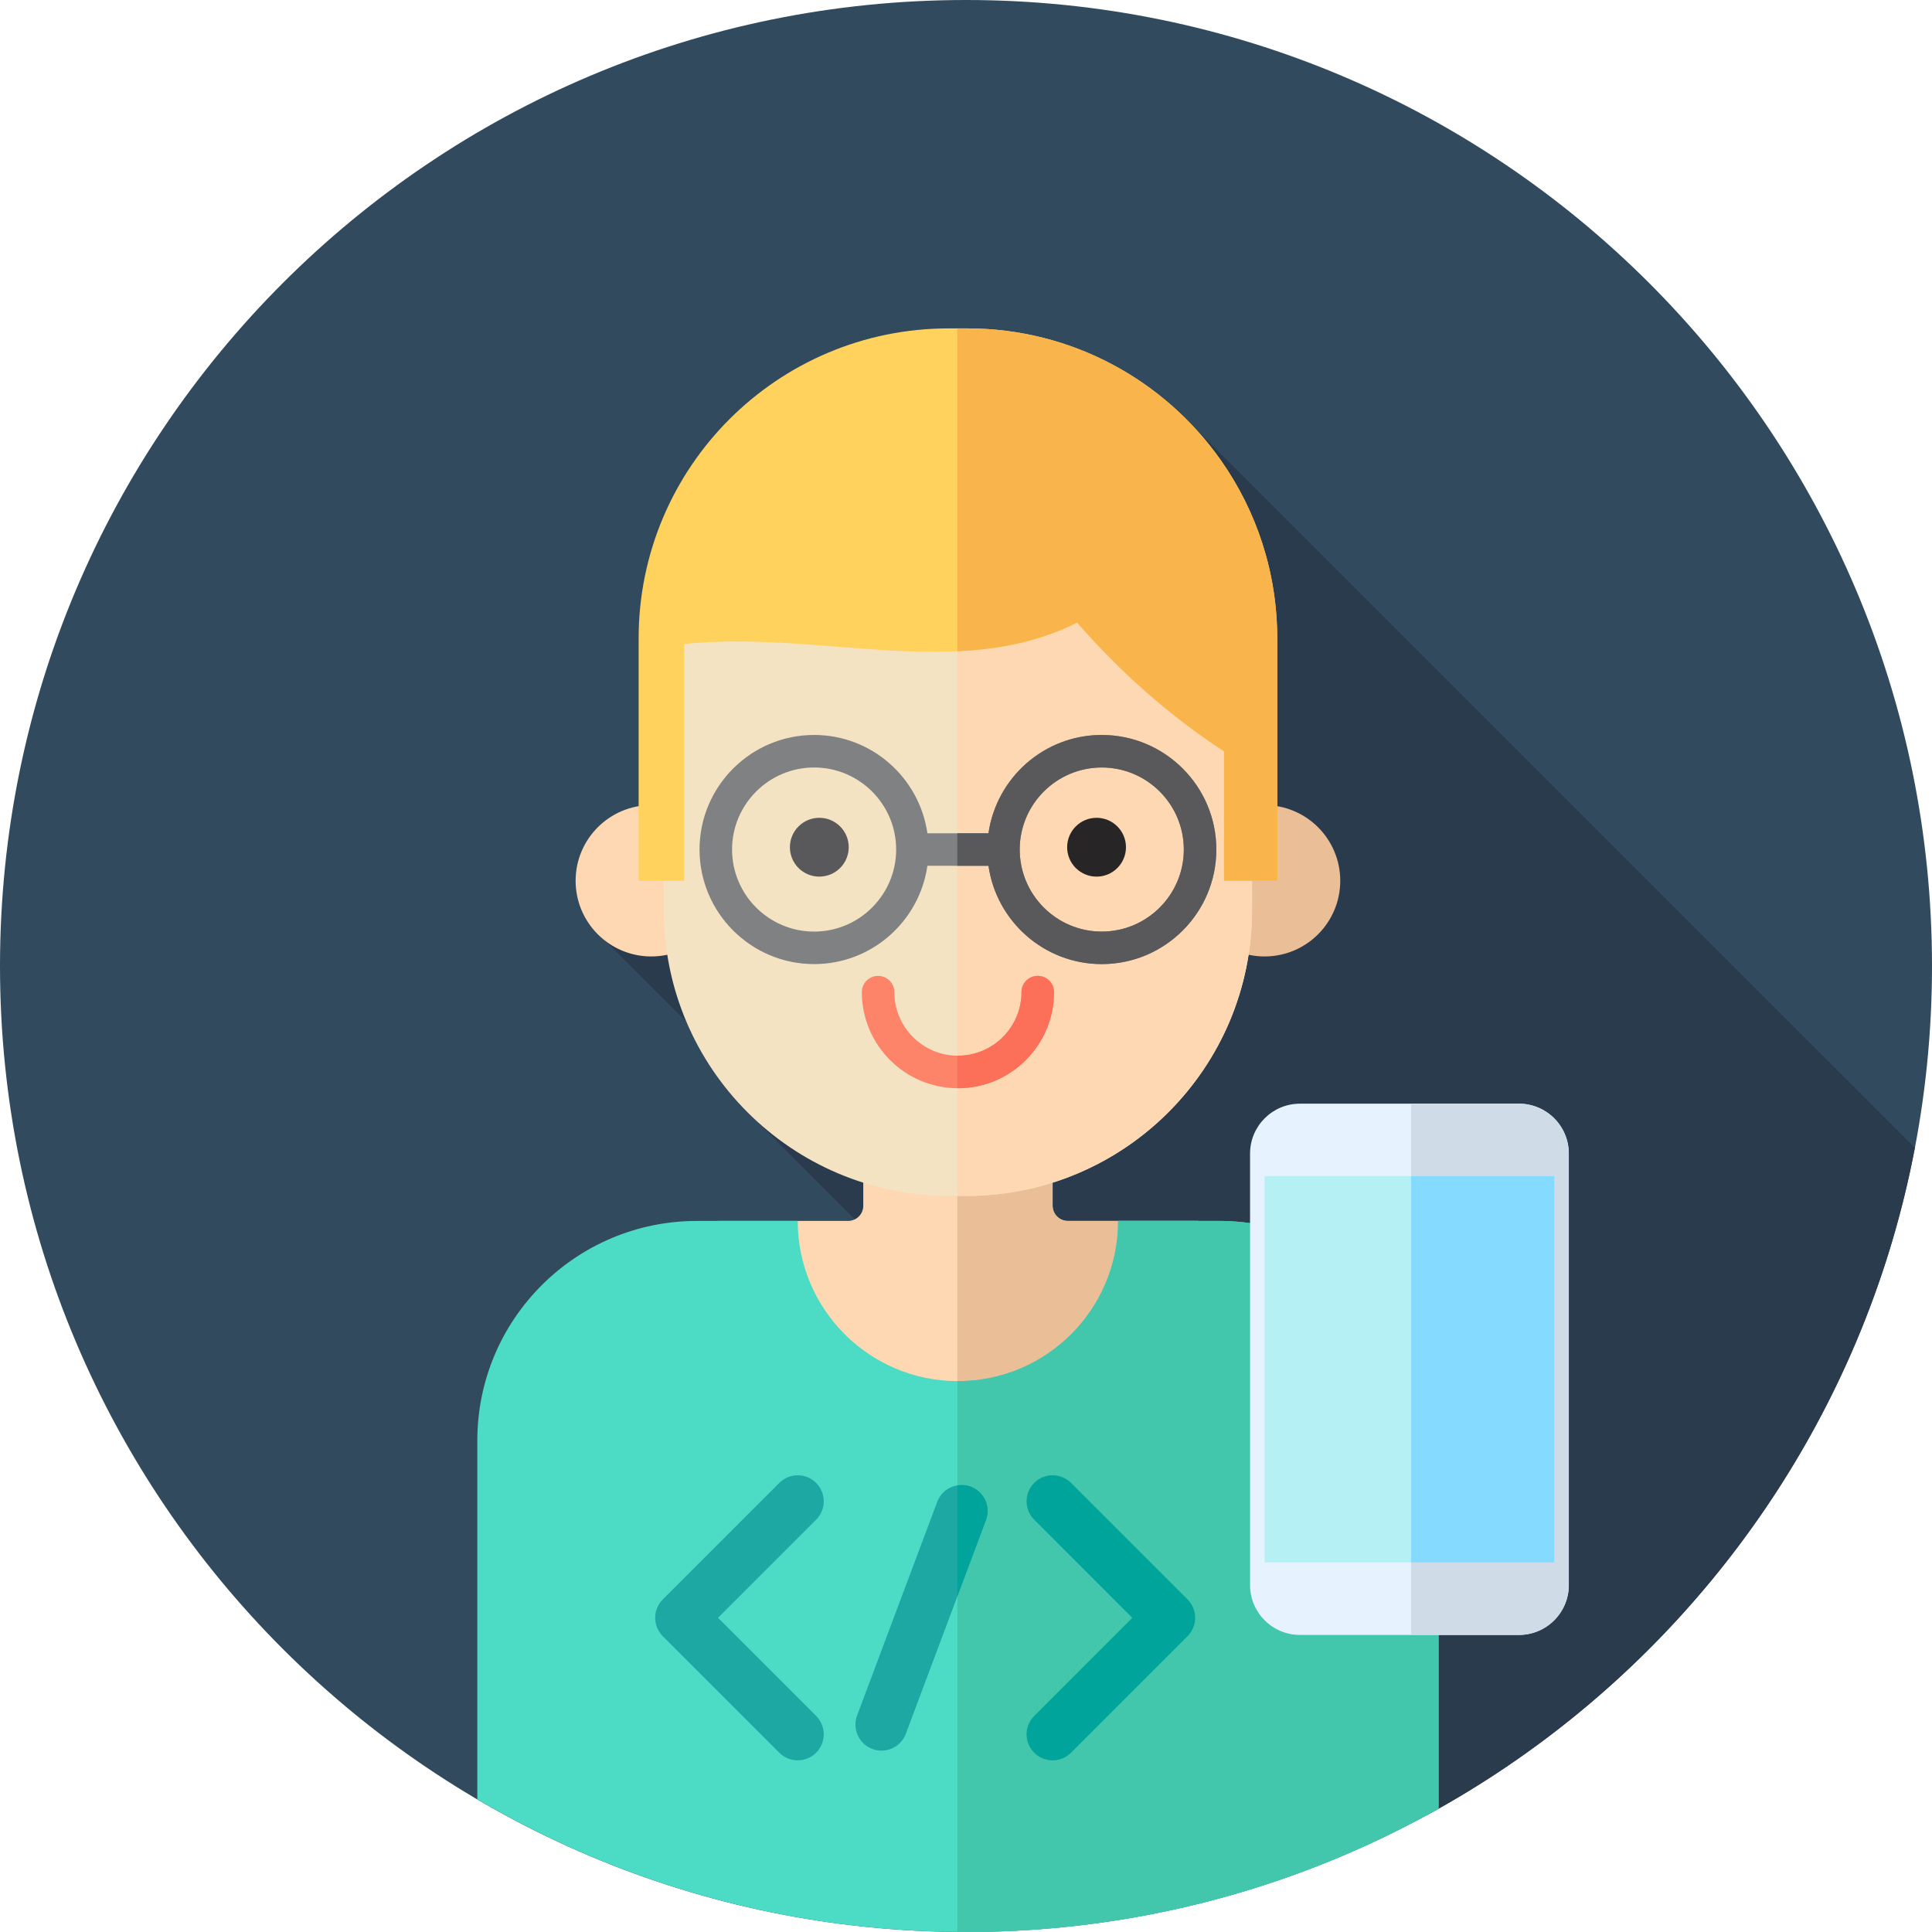
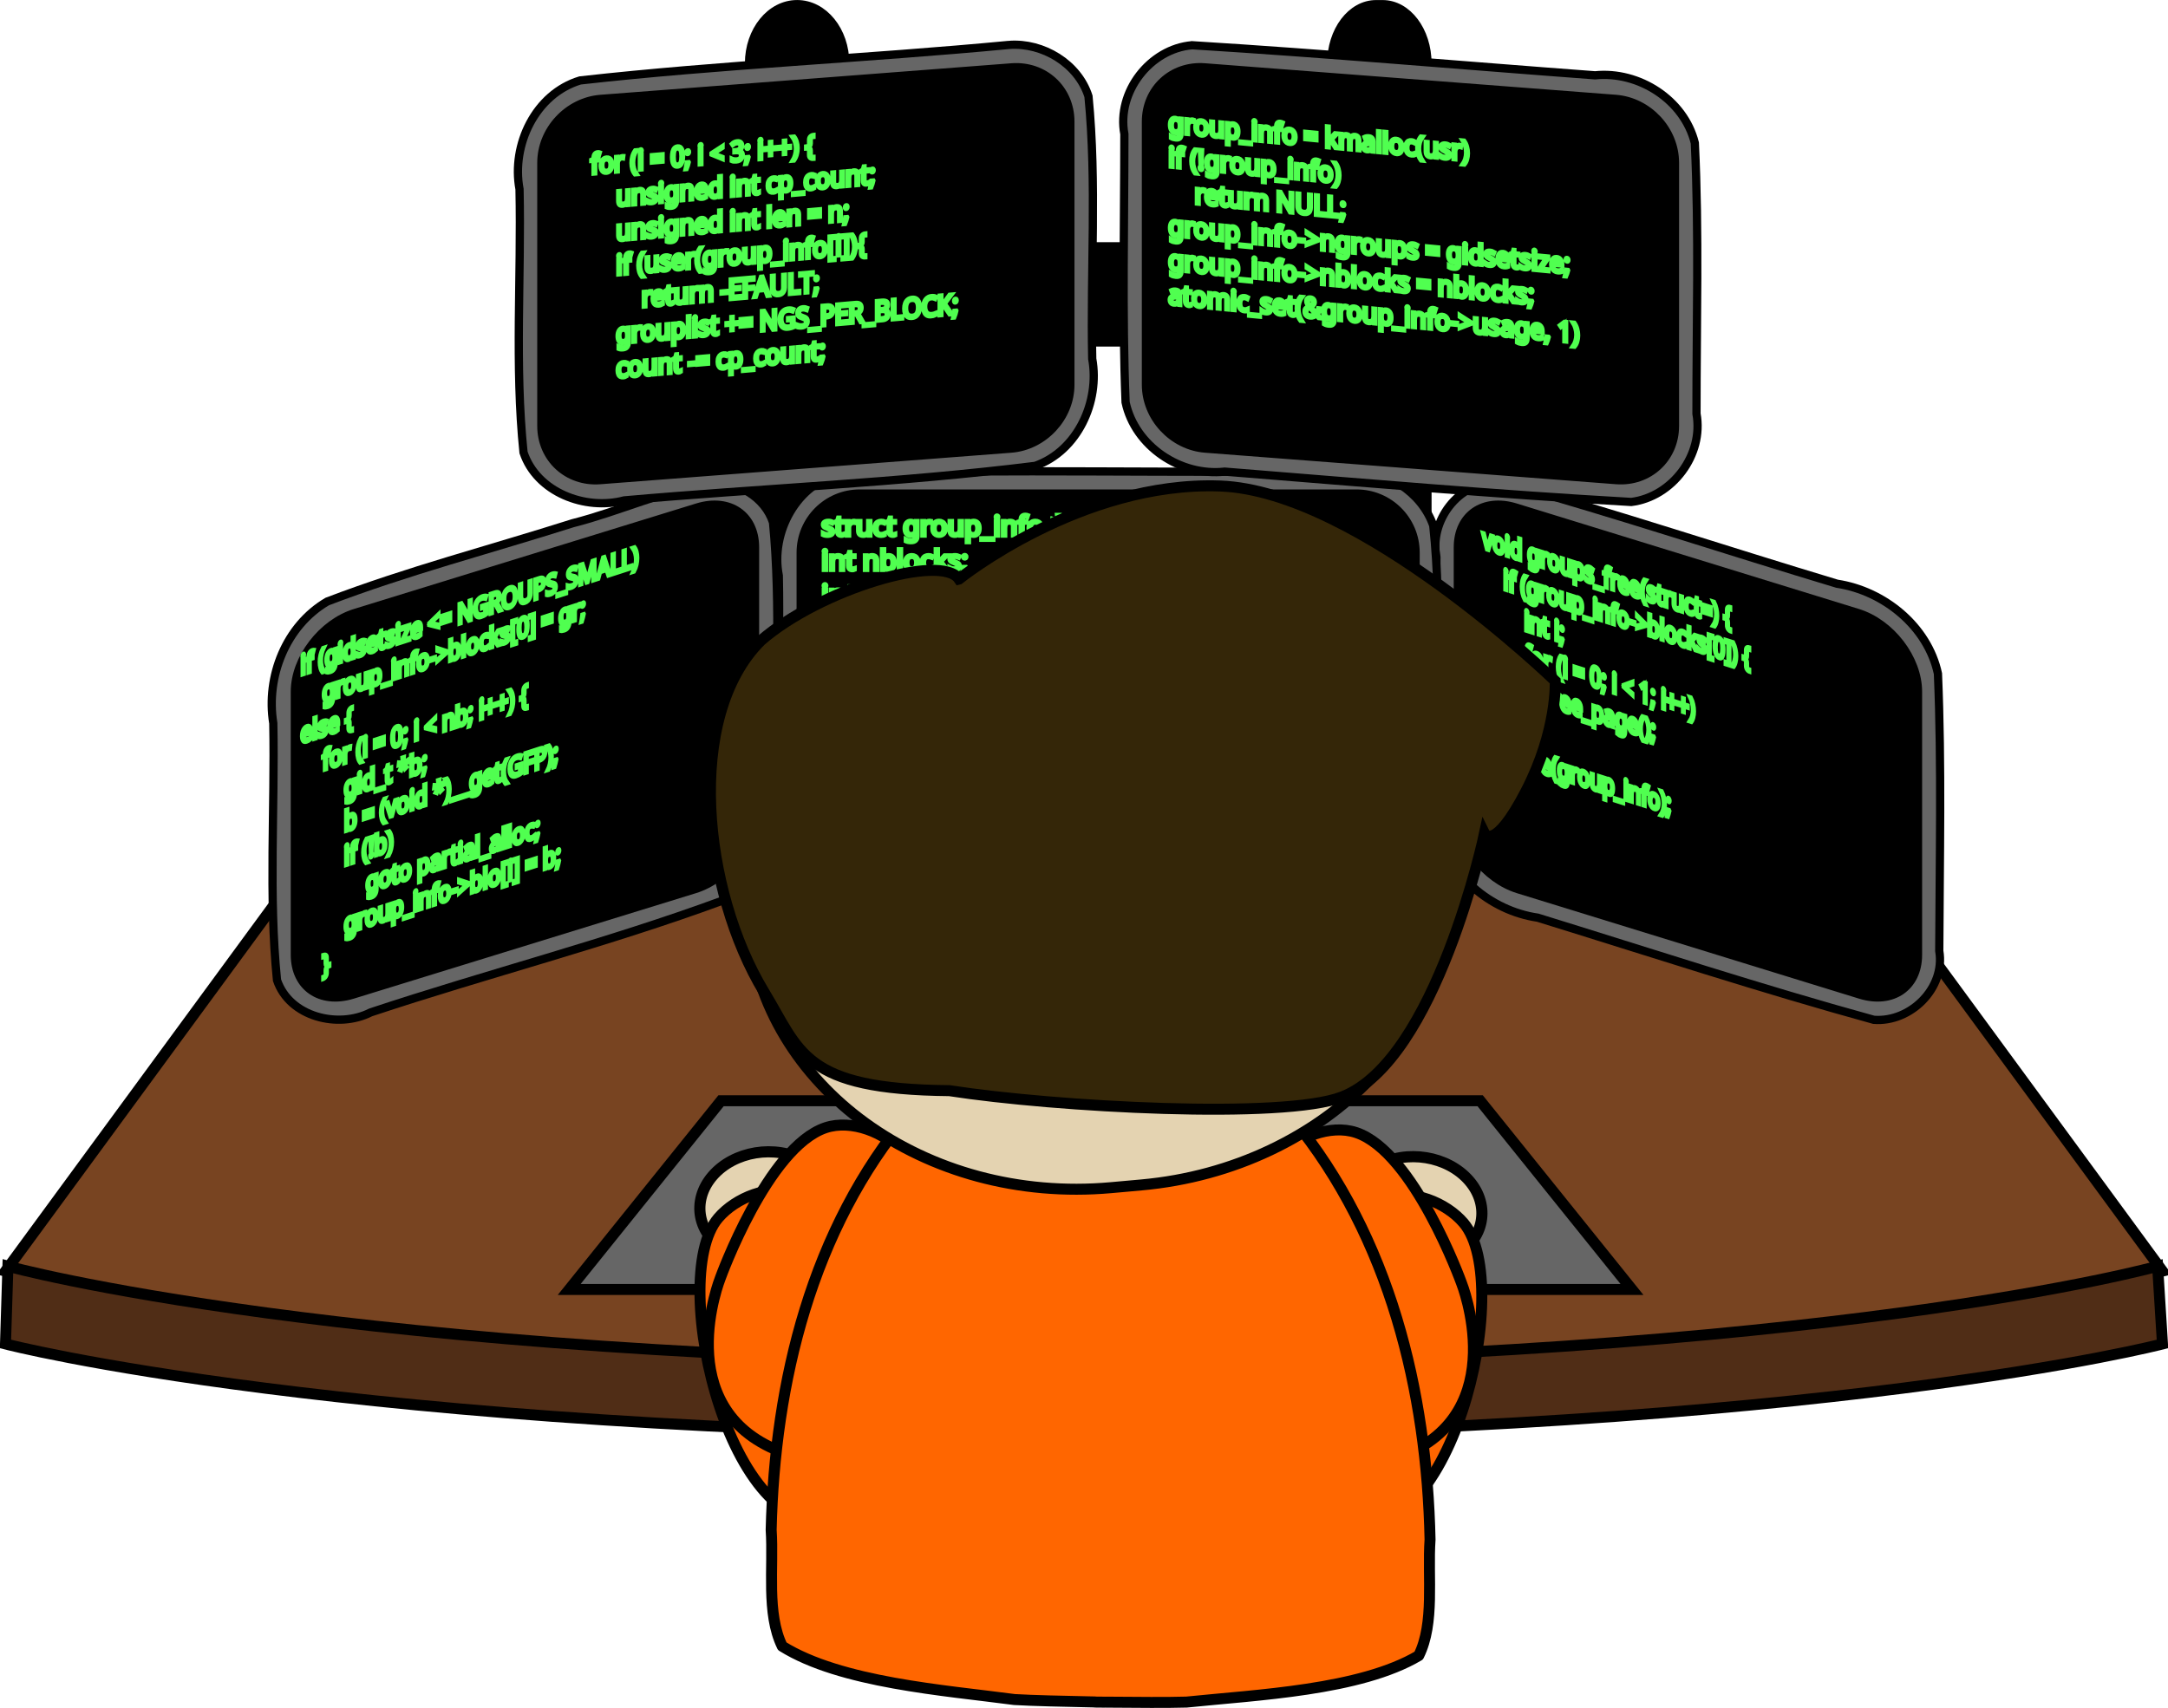
- <svg xmlns="http://www.w3.org/2000/svg" version="1.1" id="Layer_1" x="0px" y="0px" viewBox="0 0 512 512" style="enable-background:new 0 0 512 512;" xml:space="preserve">
-   <circle style="fill:#324A5E;" cx="256" cy="256" r="256" />
-   <path style="fill:#2B3B4E;" d="M507.452,304.18L315.077,111.802L195.044,215.28l-38.36,30.306l43.458,43.458l-4.218,3.444  l63.702,63.702l118.4,124.912C444.302,445.099,492.885,380.668,507.452,304.18z" />
-   <path style="fill:#FED8B2;" d="M278.952,319.538v-27.822h-50.176v27.822c0,2.22-1.8,4.02-4.02,4.02H190.18v96.011H317.55v-96.011  h-34.576C280.752,323.558,278.952,321.758,278.952,319.538z" />
-   <path style="fill:#EABE96;" d="M317.549,323.558h-34.576c-2.22,0-4.02-1.8-4.02-4.02v-27.822h-25.248v127.853h63.847v-96.011  H317.549z" />
-   <circle style="fill:#FED8B2;" cx="172.597" cy="233.417" r="20.052" />
-   <circle style="fill:#EABE96;" cx="335.127" cy="233.417" r="20.052" />
-   <path style="fill:#F4E3C3;" d="M256.122,316.926h-4.518c-41.796,0-75.678-33.882-75.678-75.678v-69.096  c0-41.796,33.882-75.678,75.678-75.678h4.518c41.796,0,75.678,33.882,75.678,75.678v69.096  C331.8,283.045,297.918,316.926,256.122,316.926z" />
-   <path style="fill:#FED8B2;" d="M256.122,96.475h-2.42v220.451h2.42c41.796,0,75.678-33.882,75.678-75.678v-69.096  C331.8,130.357,297.918,96.475,256.122,96.475z" />
-   <path style="fill:#FFD15D;" d="M323.593,122.051c-14.862-21.171-39.445-35.023-67.277-35.023h-4.906  c-45.378,0-82.165,36.786-82.165,82.165v6.354v57.877h12.062v-41.762c-0.002,0-0.005-20.994-0.007-20.994  c36.605-3.718,72.597,10.095,104.145-5.677c11.352,13.036,24.462,24.678,38.934,34.121v34.311h14.102v-43.268v-20.963  C338.48,151.645,332.964,135.397,323.593,122.051z" />
-   <path style="fill:#F9B54C;" d="M323.593,122.049c-14.862-21.171-39.445-35.023-67.277-35.023h-2.613v85.561  c10.955-0.515,21.58-2.517,31.742-7.597c11.352,13.036,24.462,24.678,38.934,34.121v34.311h14.102v-43.268v-20.963  C338.48,151.645,332.964,135.397,323.593,122.049z" />
-   <circle style="fill:#59595B;" cx="217.126" cy="224.521" r="7.794" />
-   <circle style="fill:#272525;" cx="290.599" cy="224.521" r="7.794" />
-   <path style="fill:#FD8469;" d="M253.862,288.39c-14.043,0-25.464-11.423-25.464-25.464c0-2.381,1.929-4.31,4.31-4.31  s4.31,1.929,4.31,4.31c0,9.288,7.558,16.844,16.844,16.844c9.287,0,16.844-7.558,16.844-16.844c0-2.381,1.929-4.31,4.31-4.31  s4.31,1.929,4.31,4.31C279.328,276.968,267.905,288.39,253.862,288.39z" />
-   <path style="fill:#FC6F58;" d="M275.018,258.617c-2.381,0-4.31,1.929-4.31,4.31c0,9.288-7.558,16.844-16.844,16.844  c-0.053,0-0.107-0.007-0.16-0.009v8.62c0.053,0,0.105,0.009,0.16,0.009c14.043,0,25.464-11.423,25.464-25.464  C279.328,260.546,277.399,258.617,275.018,258.617z" />
-   <path style="fill:#4CDBC4;" d="M323.017,323.558H296.32c0,23.449-19.01,42.456-42.456,42.456s-42.456-19.01-42.456-42.456h-26.696  c-32.153,0-58.218,26.065-58.218,58.218v95.075C164.486,499.181,208.743,512,256,512c45.496,0,88.211-11.883,125.235-32.692v-97.532  C381.235,349.624,355.169,323.558,323.017,323.558z" />
-   <path style="fill:#42C6AC;" d="M323.017,323.558H296.32c0,23.449-19.01,42.456-42.456,42.456c-0.053,0-0.107-0.003-0.16-0.003  V511.96c0.767,0.007,1.529,0.04,2.298,0.04c45.496,0,88.211-11.883,125.235-32.692v-97.532  C381.235,349.624,355.169,323.558,323.017,323.558z" />
-   <path style="fill:#E6F3FF;" d="M402.525,433.274h-58.02c-7.304,0-13.226-5.922-13.226-13.226V305.712  c0-7.304,5.922-13.226,13.226-13.226h58.021c7.304,0,13.226,5.922,13.226,13.226v114.336  C415.751,427.354,409.829,433.274,402.525,433.274z" />
-   <path style="fill:#CFDBE6;" d="M402.525,292.49h-28.581v140.786h28.581c7.304,0,13.226-5.922,13.226-13.226V305.714  C415.751,298.41,409.829,292.49,402.525,292.49z" />
-   <rect x="335.127" y="311.682" style="fill:#B5F1F4;" width="76.791" height="102.383" />
-   <rect x="373.95" y="311.682" style="fill:#84DBFF;" width="37.96" height="102.383" />
-   <path style="fill:#808183;" d="M291.978,194.772c-15.276,0-27.915,11.348-30.02,26.052H245.77  c-2.103-14.703-14.746-26.052-30.022-26.052c-16.743,0-30.363,13.619-30.363,30.361s13.621,30.363,30.363,30.363  c15.276,0,27.917-11.35,30.022-26.053h16.187c2.103,14.703,14.745,26.053,30.02,26.053c16.743,0,30.363-13.621,30.363-30.363  S308.72,194.772,291.978,194.772z M215.749,246.879c-11.99,0-21.744-9.754-21.744-21.744c0-11.988,9.754-21.742,21.744-21.742  c11.99,0,21.744,9.754,21.744,21.742C237.492,237.125,227.738,246.879,215.749,246.879z M291.978,246.879  c-11.988,0-21.742-9.754-21.742-21.744c0-11.988,9.754-21.742,21.742-21.742c11.99,0,21.744,9.754,21.744,21.742  C313.722,237.125,303.968,246.879,291.978,246.879z" />
-   <path style="fill:#59595B;" d="M291.978,194.772c-15.276,0-27.915,11.348-30.02,26.052h-8.254v8.62h8.254  c2.103,14.703,14.745,26.053,30.02,26.053c16.743,0,30.363-13.621,30.363-30.363S308.72,194.772,291.978,194.772z M291.978,246.879  c-11.988,0-21.742-9.754-21.742-21.744c0-11.988,9.754-21.742,21.742-21.742c11.99,0,21.744,9.754,21.744,21.742  C313.722,237.125,303.968,246.879,291.978,246.879z" />
-   <path style="fill:#00A49A;" d="M278.952,466.51c-1.764,0-3.529-0.674-4.875-2.02c-2.694-2.693-2.694-7.059,0-9.75l26-26.003  l-26-26.002c-2.694-2.693-2.694-7.059,0-9.75c2.691-2.694,7.061-2.694,9.75,0l30.877,30.877c2.694,2.693,2.694,7.059,0,9.75  l-30.877,30.879C282.483,465.837,280.716,466.51,278.952,466.51z" />
-   <g>
-     <path style="fill:#1EA8A4;" d="M211.406,466.51c-1.764,0-3.531-0.674-4.875-2.02l-30.879-30.879   c-1.293-1.293-2.02-3.048-2.02-4.875c0-1.827,0.727-3.582,2.02-4.875l30.879-30.877c2.691-2.694,7.061-2.694,9.75,0   c2.694,2.693,2.694,7.059,0,9.75l-26.002,26.002l26.002,26.003c2.694,2.693,2.694,7.059,0,9.75   C214.937,465.837,213.171,466.51,211.406,466.51z" />
-     <path style="fill:#1EA8A4;" d="M233.598,463.934c-0.805,0-1.62-0.141-2.419-0.441c-3.565-1.336-5.373-5.311-4.036-8.876   l21.226-56.601c1.334-3.565,5.31-5.375,8.876-4.036c3.565,1.336,5.373,5.311,4.036,8.876l-21.226,56.601   C239.02,462.226,236.392,463.934,233.598,463.934z" />
+ <svg xmlns="http://www.w3.org/2000/svg" id="svg38959" viewBox="0 0 793.43 625.2" version="1.1">
+   <g id="layer1" transform="translate(161.45 -198.24)">
+     <g id="g96187" style="stroke:#000000;stroke-width:4" transform="matrix(1.0055 0 0 1.0055 288.6 905.05)">
+       <path id="path96179" style="stroke:#000000;stroke-width:4;fill:#784421" d="m-328.88-399.33-116.7 159.14s122.01 31.828 392.54 33.596c270.53-1.768 392.54-33.596 392.54-33.596l-116.71-159.14z" />
+       <path id="path96184" style="stroke:#000000;stroke-width:4;fill:#502d16" d="m339.49-213.67s-122.01 31.828-392.54 33.596c-270.53-1.768-392.54-33.596-392.54-33.596l0.884-28.291s121.12 33.596 391.66 35.364c270.53-1.768 390.77-35.364 390.77-35.364z" />
+     </g>
+     <g id="g96103" transform="matrix(1.0055 0 0 1.0055 308.16 805.49)">
+       <g id="g95142" style="fill:#000000">
+         <g id="g95131" style="fill:#000000">
+           <rect id="rect95125" style="stroke:#000000;stroke-width:3;fill:#000000" rx="21.552" ry="19.821" height="35.009" width="226.31" y="-514.27" x="-173.79" />
+           <rect id="rect95127" ry="17.504" style="stroke:#000000;stroke-width:3;fill:#000000" rx="21.552" transform="rotate(-90)" height="35.009" width="342.14" y="-194.42" x="260.28" />
+         </g>
+         <g id="g95136" style="fill:#000000" transform="matrix(-1 0 0 1 -141.91 0)">
+           <rect id="rect95140" style="stroke:#000000;stroke-width:3;fill:#000000" transform="rotate(-90)" rx="21.552" ry="16.319" height="35.009" width="336.33" y="-194.42" x="266.08" />
+         </g>
+       </g>
+       <g id="g96089" transform="translate(12.503)">
+         <path id="rect96012" style="stroke:#000000;stroke-width:3;fill:#666666" d="m65.031-428.16c-13.743-0.458-24.377 13.981-21.758 27.094-0.079 32.655-0.72 65.398 0.383 98 3.399 17.409 19.142 30.697 36.502 33.223 40.707 12.569 81.262 25.886 122.31 37.183 13.329 1.034 26.14-11.532 23.823-25.094 0.13-33.631 0.904-67.373-0.479-100.94-3.709-17.2-19.582-30.121-36.737-32.731-40.163-12.083-80.047-25.346-120.39-36.676-1.217-0.07-2.438-0.132-3.656-0.062z" />
+         <rect id="rect95062" ry="21.489" style="stroke:#000000;stroke-width:3.069;fill:#000000" rx="22.488" transform="matrix(-.9556 -.29468 0 1 0 0)" height="138.78" width="175.33" y="-441.46" x="-228.74" />
+         <text id="text95496" style="stroke-width:1.482;letter-spacing:0px;font-weight:500;font-size:8.544px;word-spacing:0px;stroke:#50ff50;font-family:TlwgMono;line-height:125%;fill:#50ff50" transform="matrix(.85439 .27244 0 1.1704 0 0)" y="-361.951" x="70.254" xml:space="preserve">
+           <tspan id="tspan95618" y="-361.951" x="70.254">void groups_free(struct=) {</tspan>
+           <tspan id="tspan95622" y="-351.272" x="70.254">    if (group_info-&gt;blocks[0]) {</tspan>
+           <tspan id="tspan95626" y="-340.592" x="70.254">        int i;</tspan>
+           <tspan id="tspan95630" y="-329.912" x="70.254">        for (i = 0; i &lt; 1; i++)</tspan>
+           <tspan id="tspan95634" y="-319.232" x="70.254">            free_page();</tspan>
+           <tspan id="tspan95638" y="-308.552" x="70.254">    }</tspan>
+           <tspan id="tspan95640" y="-297.872" x="70.254">    kfree(group_info);</tspan>
+           <tspan id="tspan95642" y="-287.192" x="70.254" />
+           <tspan id="tspan95644" y="-276.512" x="70.254" />
+         </text>
+       </g>
+       <g id="g96056" transform="translate(-13.753)">
+         <path id="rect96010" style="stroke:#000000;stroke-width:3;fill:#666666" d="m-194.09-428.22c-17.443 2.764-33.671 10.426-50.756 14.775-29.773 9.465-60.19 17.358-89.338 28.506-15.024 8.798-22.39 27.356-19.634 44.312 0.618 31.152-1.755 62.529 1.353 93.531 4.542 13.431 22.253 17.752 34.109 11.726 42.493-14.121 86.077-25.226 128.05-40.695 15.193-8.739 22.423-27.45 19.697-44.437-0.6-31.059 1.661-62.333-1.321-93.25-2.973-9.13-12.776-14.939-22.156-14.469z" />
+         <rect id="rect95060" style="stroke:#000000;stroke-width:3.069;fill:#000000" transform="matrix(.9556 -.29468 0 1 0 0)" rx="22.488" ry="21.489" height="138.78" width="175.33" y="-480.75" x="-362.07" />
+         <text id="text95149-4" style="stroke-width:1.482;letter-spacing:0px;font-weight:500;font-size:8.697px;word-spacing:0px;stroke:#50ff50;font-family:TlwgMono;line-height:125%;fill:#50ff50" xml:space="preserve" transform="matrix(.87538 -.28316 0 1.1424 0 0)" y="-410.932" x="-401.905">
+           <tspan id="tspan95426" x="-401.905" y="-410.932">    if (gidsetsize &lt;= NGROUPS_SMALL)</tspan>
+           <tspan id="tspan95430" x="-401.905" y="-400.061">        group_info-&gt;blocks[0] = gr;</tspan>
+           <tspan id="tspan95434" x="-401.905" y="-389.19">    else {</tspan>
+           <tspan id="tspan95438" x="-401.905" y="-378.318">        for (i = 0; i &lt; nb; i++) {</tspan>
+           <tspan id="tspan95442" x="-401.905" y="-367.447">            gid_t *b;</tspan>
+           <tspan id="tspan95446" x="-401.905" y="-356.576">            b = (void *)__get(GFP);</tspan>
+           <tspan id="tspan95450" x="-401.905" y="-345.705">            if (!b)</tspan>
+           <tspan id="tspan95454" x="-401.905" y="-334.833">                goto partial_alloc;</tspan>
+           <tspan id="tspan95458" x="-401.905" y="-323.962">            group_info-&gt;blo[i] = b;</tspan>
+           <tspan id="tspan95468" x="-401.905" y="-313.091">        }</tspan>
+         </text>
+       </g>
+       <g id="g96071">
+         <path id="rect96008" style="stroke:#000000;stroke-width:3;fill:#666666" d="m24.281-432.44c-61.707 0.863-123.58-0.787-185.19 0.875-16.083 3.471-25.749 21.501-22.671 37.219 0.661 32.084-1.614 64.34 1.296 96.313 4.481 15.538 22.462 23.395 37.656 20.557 59.75-0.537 119.59 1.21 179.28-0.963 15.601-4.053 24.383-21.692 21.515-37-0.806-32.369 1.887-64.972-1.546-97.188-4.323-12.305-17.349-20.584-30.344-19.812z" />
+         <rect id="rect95058" style="stroke:#000000;stroke-width:3;fill:#000000" rx="21.489" ry="21.489" height="138.78" width="223.8" y="-424.25" x="-175.61" />
+         <text id="text95149" style="stroke-width:1.482;letter-spacing:0px;font-weight:500;font-size:10px;word-spacing:0px;stroke:#50ff50;font-family:TlwgMono;line-height:125%;fill:#50ff50" xml:space="preserve" y="-408.916" x="-168.073">
+           <tspan id="tspan95159" x="-168.073" y="-408.916">struct group_info *group_info;</tspan>
+           <tspan id="tspan95163" x="-168.073" y="-396.416">int nblocks;</tspan>
+           <tspan id="tspan95167" x="-168.073" y="-383.916">int i;</tspan>
+           <tspan id="tspan95175" x="-168.073" y="-371.416">nblocks = (gidsetsize + 1</tspan>
+           <tspan id="tspan95179" x="-168.073" y="-358.916">/* Allocate one indirect pointer */</tspan>
+           <tspan id="tspan95183" x="-168.073" y="-346.416">inblocks = nblocks ? : 1;</tspan>
+           <tspan id="tspan95216" x="-168.073" y="-333.916">group_info = kmalloc(sizeof(*g))</tspan>
+           <tspan id="tspan95220" x="-168.073" y="-321.416">if (!group_info)</tspan>
+           <tspan id="tspan95224" x="-168.073" y="-308.916">    return NULL;</tspan>
+           <tspan id="tspan95230" x="-168.073" y="-296.416">group_info-&gt;ngroups = gidsetsize;</tspan>
+           <tspan id="tspan95232" x="-168.073" y="-283.916" />
+           <tspan id="tspan95234" x="-168.073" y="-271.416" />
+           <tspan id="tspan95187" x="-168.073" y="-258.916" />
+         </text>
+       </g>
+       <g id="g95089" style="fill:#000000" transform="translate(64.452 32.508)">
+         <path id="rect95988" style="stroke:#000000;stroke-width:3;fill:#666666" d="m-164.19-620.09c-51.99 4.963-104.28 7.109-156.16 12.938-16.25 4.891-25.065 23.444-22.052 39.594 0.694 31.918-1.812 64.096 1.458 95.844 4.853 14.525 22.47 21.217 36.653 17.447 49.836-4.424 99.969-6.355 149.6-12.572 15.415-5.437 23.573-23.345 20.739-38.969-0.692-31.828 1.731-63.885-1.364-95.563-3.786-11.915-16.617-19.633-28.875-18.719z" />
+         <rect id="rect95058-9" style="stroke:#000000;stroke-width:3.004;fill:#000000" transform="matrix(.99707 -.076502 0 1 0 0)" rx="21.552" ry="21.489" height="138.78" width="193.11" y="-624.44" x="-335.44" />
+         <path id="rect95998" style="stroke:#000000;stroke-width:3;fill:#666666" d="m-97.594-619.97c-15.342 1.279-27.525 17.066-24.663 32.344 0.007 32.54-0.84 65.169 0.444 97.656 3.443 15.967 19.931 27.031 36.087 25.229 49.292 3.947 98.656 8.25 147.98 11.052 14.949-1.871 26.451-17.195 23.725-32.125-0.02-32.829 0.964-65.851-0.6-98.563-3.904-15.772-20.414-26.265-36.31-24.64-48.884-3.63-97.748-7.931-146.66-10.954z" />
+         <rect id="rect95087" ry="21.489" style="stroke:#000000;stroke-width:3.004;fill:#000000" rx="21.552" transform="matrix(-.99707 -.076502 0 1 0 0)" height="138.78" width="193.11" y="-604.78" x="-78.374" />
+       </g>
+       <text id="text95662" style="stroke-width:1.482;letter-spacing:0px;font-weight:500;font-size:9.429px;word-spacing:0px;stroke:#50ff50;font-family:TlwgMono;line-height:125%;fill:#50ff50" xml:space="preserve" transform="matrix(.94293 -.081806 0 1.0605 0 0)" y="-530.412" x="-267.319">
+         <tspan id="tspan95780" x="-267.319" y="-530.412">for (i = 0; i &lt; 3; i++) {</tspan>
+         <tspan id="tspan95784" x="-267.319" y="-518.626">    unsigned int cp_count;</tspan>
+         <tspan id="tspan95792" x="-267.319" y="-506.839">    unsigned int len = n;</tspan>
+         <tspan id="tspan95796" x="-267.319" y="-495.052">    if (user(group_info[i]){</tspan>
+         <tspan id="tspan95802" x="-267.319" y="-483.266">        return -EFAULT;</tspan>
+         <tspan id="tspan95806" x="-267.319" y="-471.479">    grouplist += NGS_PER_BLOCK;</tspan>
+         <tspan id="tspan95810" x="-267.319" y="-459.692">    count -= cp_count;</tspan>
+         <tspan id="tspan95814" x="-267.319" y="-447.906" />
+       </text>
+       <text id="text95838" style="stroke-width:1.482;letter-spacing:0px;font-weight:500;font-size:9.572px;word-spacing:0px;stroke:#50ff50;font-family:TlwgMono;line-height:125%;fill:#50ff50" xml:space="preserve" transform="matrix(.95717 .090815 0 1.0447 0 0)" y="-528.227" x="-43.662">
+         <tspan id="tspan95864" x="-43.662" y="-528.227">group_info = kmalloc(usr)</tspan>
+         <tspan id="tspan95960" x="-43.662" y="-516.262">if (!group_info)</tspan>
+         <tspan id="tspan95964" x="-43.662" y="-504.298">    return NULL;</tspan>
+         <tspan id="tspan95968" x="-43.662" y="-492.333">group_info-&gt;ngroups = gidsetsize;</tspan>
+         <tspan id="tspan95972" x="-43.662" y="-480.368">group_info-&gt;nblocks = nblocks;</tspan>
+         <tspan id="tspan95976" x="-43.662" y="-468.404">atomic_set(&amp;group_info-&gt;usage, 1)</tspan>
+       </text>
+     </g>
+     <path id="path97024" style="stroke:#000000;stroke-width:4.022;fill:#666666" d="m269.12 670.25h166.69l-55.563-69.075h-55.563-166.69-55.563l-55.563 69.075h166.69z" />
+     <g id="g97269" transform="matrix(1.0055 0 0 1.0055 302.15 910.39)">
+       <path id="path97229" style="stroke-linejoin:round;fill-rule:evenodd;stroke:#000000;stroke-linecap:round;stroke-width:4.062;fill:#e4d3b1" d="m-196.47-252.72c10.718 6.054 25.741 3.598 33.555-5.488 7.814-9.086 5.461-21.359-5.257-27.415-10.718-6.055-25.74-3.598-33.555 5.488-7.814 9.086-5.461 21.36 5.257 27.415z" />
+       <path id="path97231" style="stroke-linejoin:round;fill-rule:evenodd;stroke:#000000;stroke-linecap:round;stroke-width:4;fill:#ff6600" d="m-171.47-274.03c-9.378-3.129-21.772 1.695-28.191 9.214-19.173 22.463 5.484 124.02 44.806 108.59 40.539-15.91 21.702-63.063 21.702-63.063s-17.19-47.689-38.317-54.739z" />
+       <path id="path97013" style="stroke-linejoin:round;fill-rule:evenodd;stroke:#000000;stroke-linecap:round;stroke-width:4;fill:#ff6600" d="m-160.57-297.71c9.378-3.129 21.772 1.695 28.191 9.214 19.173 22.463 13.958 87.491 13.958 87.491s-19.443 36.53-58.765 21.096c-40.539-15.91-21.702-63.063-21.702-63.063s17.19-47.689 38.317-54.739z" />
+     </g>
+     <g id="g97264" transform="matrix(1.0055 0 0 1.0055 278.71 912.17)">
+       <path id="path97258" d="m91.754-252.72c-10.718 6.054-25.741 3.598-33.555-5.488-7.814-9.086-5.461-21.359 5.257-27.415 10.718-6.055 25.74-3.598 33.555 5.488 7.814 9.086 5.461 21.36-5.257 27.415z" style="stroke-linejoin:round;fill-rule:evenodd;stroke:#000000;stroke-linecap:round;stroke-width:4.062;fill:#e4d3b1" />
+       <path id="path97260" style="stroke-linejoin:round;fill-rule:evenodd;stroke:#000000;stroke-linecap:round;stroke-width:4;fill:#ff6600" d="m66.758-274.03c9.378-3.129 21.772 1.695 28.191 9.214 19.173 22.463-5.484 124.02-44.806 108.59-40.539-15.91-21.702-63.063-21.702-63.063s17.19-47.689 38.317-54.739z" />
+       <path id="path97262" d="m55.856-297.71c-9.378-3.129-21.772 1.695-28.191 9.214-19.173 22.463-13.958 87.491-13.958 87.491s19.443 36.53 58.765 21.096c40.539-15.91 21.702-63.063 21.702-63.063s-17.19-47.689-38.317-54.739z" style="stroke-linejoin:round;fill-rule:evenodd;stroke:#000000;stroke-linecap:round;stroke-width:4;fill:#ff6600" />
+     </g>
+     <path id="path85540" d="m242.46 569.26c-0.398 0.004-0.801 0.005-1.199 0.008-0.227-0.01-0.454-0.044-0.68-0.031-0.351 0.006-0.707-0.033-1.057-0.026l0.022 0.086c-26.766 1.059-51.577 16.614-68.213 36.468-35.66 42.269-49.301 98.427-50.557 152.49 0.921 13.884-1.83 30.495 4.055 42.609 21.417 13.344 59.207 16.079 84.965 19.502 6.837 0.402 17.696 0.646 29.486 0.885l-0.002 0.038c1.238 0.031 2.415 0.022 3.635 0.037 0.121-0.018 0.241 0.011 0.359-0.007 11.79 0.108 22.649 0.181 29.486-0.021 25.765-2.667 63.559-4.293 85.004-17.008 5.911-11.941 3.195-28.632 4.145-42.489-1.14-54.1-14.66-110.66-50.23-153.97-16.6-20.34-41.37-36.63-68.13-38.47l-0.021-0.122c-0.35 0.006-1.056 0.018-1.056 0.018z" style="stroke-linejoin:round;fill-rule:evenodd;stroke:#000000;stroke-linecap:round;stroke-width:4.022;fill:#ff6600" />
+     <g id="g97284" transform="matrix(1.0048 .03652 -.03652 1.0048 279.21 898.31)">
+       <rect id="rect85542" style="stroke-linejoin:bevel;fill-rule:evenodd;stroke:#000000;stroke-linecap:round;stroke-width:4;fill:#e4d3b1" transform="matrix(.99209 -.12551 .12551 .99209 0 0)" rx="122.91" ry="106.94" height="221.25" width="256.83" y="-487.1" x="-133.02" />
+       <path id="path85566" d="m-106.77-481.89s43.028-37.308 93.739-37.308 124.47 66.505 124.47 66.505 1.537 17.843-9.22 40.552-14.478 15.814-14.478 15.814-14.479 83.153-48.287 97.752c-20.943 9.044-103.95 7.517-142.97 2.947-53.34 1.436-54.752-12.208-68.744-33.518-23.399-35.638-32.799-98.946-5.731-127.77 20.776-19.441 64.498-34.256 71.216-24.973z" style="stroke:#000000;stroke-width:4;fill:#342608" />
+     </g>
  </g>
-   <path style="fill:#00A49A;" d="M257.248,393.98c-1.176-0.441-2.389-0.512-3.546-0.319v29.41l7.58-20.215  C262.622,399.291,260.813,395.316,257.248,393.98z" />
-   <g>
- </g>
-   <g>
- </g>
-   <g>
- </g>
-   <g>
- </g>
-   <g>
- </g>
-   <g>
- </g>
-   <g>
- </g>
-   <g>
- </g>
-   <g>
- </g>
-   <g>
- </g>
-   <g>
- </g>
-   <g>
- </g>
-   <g>
- </g>
-   <g>
- </g>
-   <g>
- </g>
</svg>
